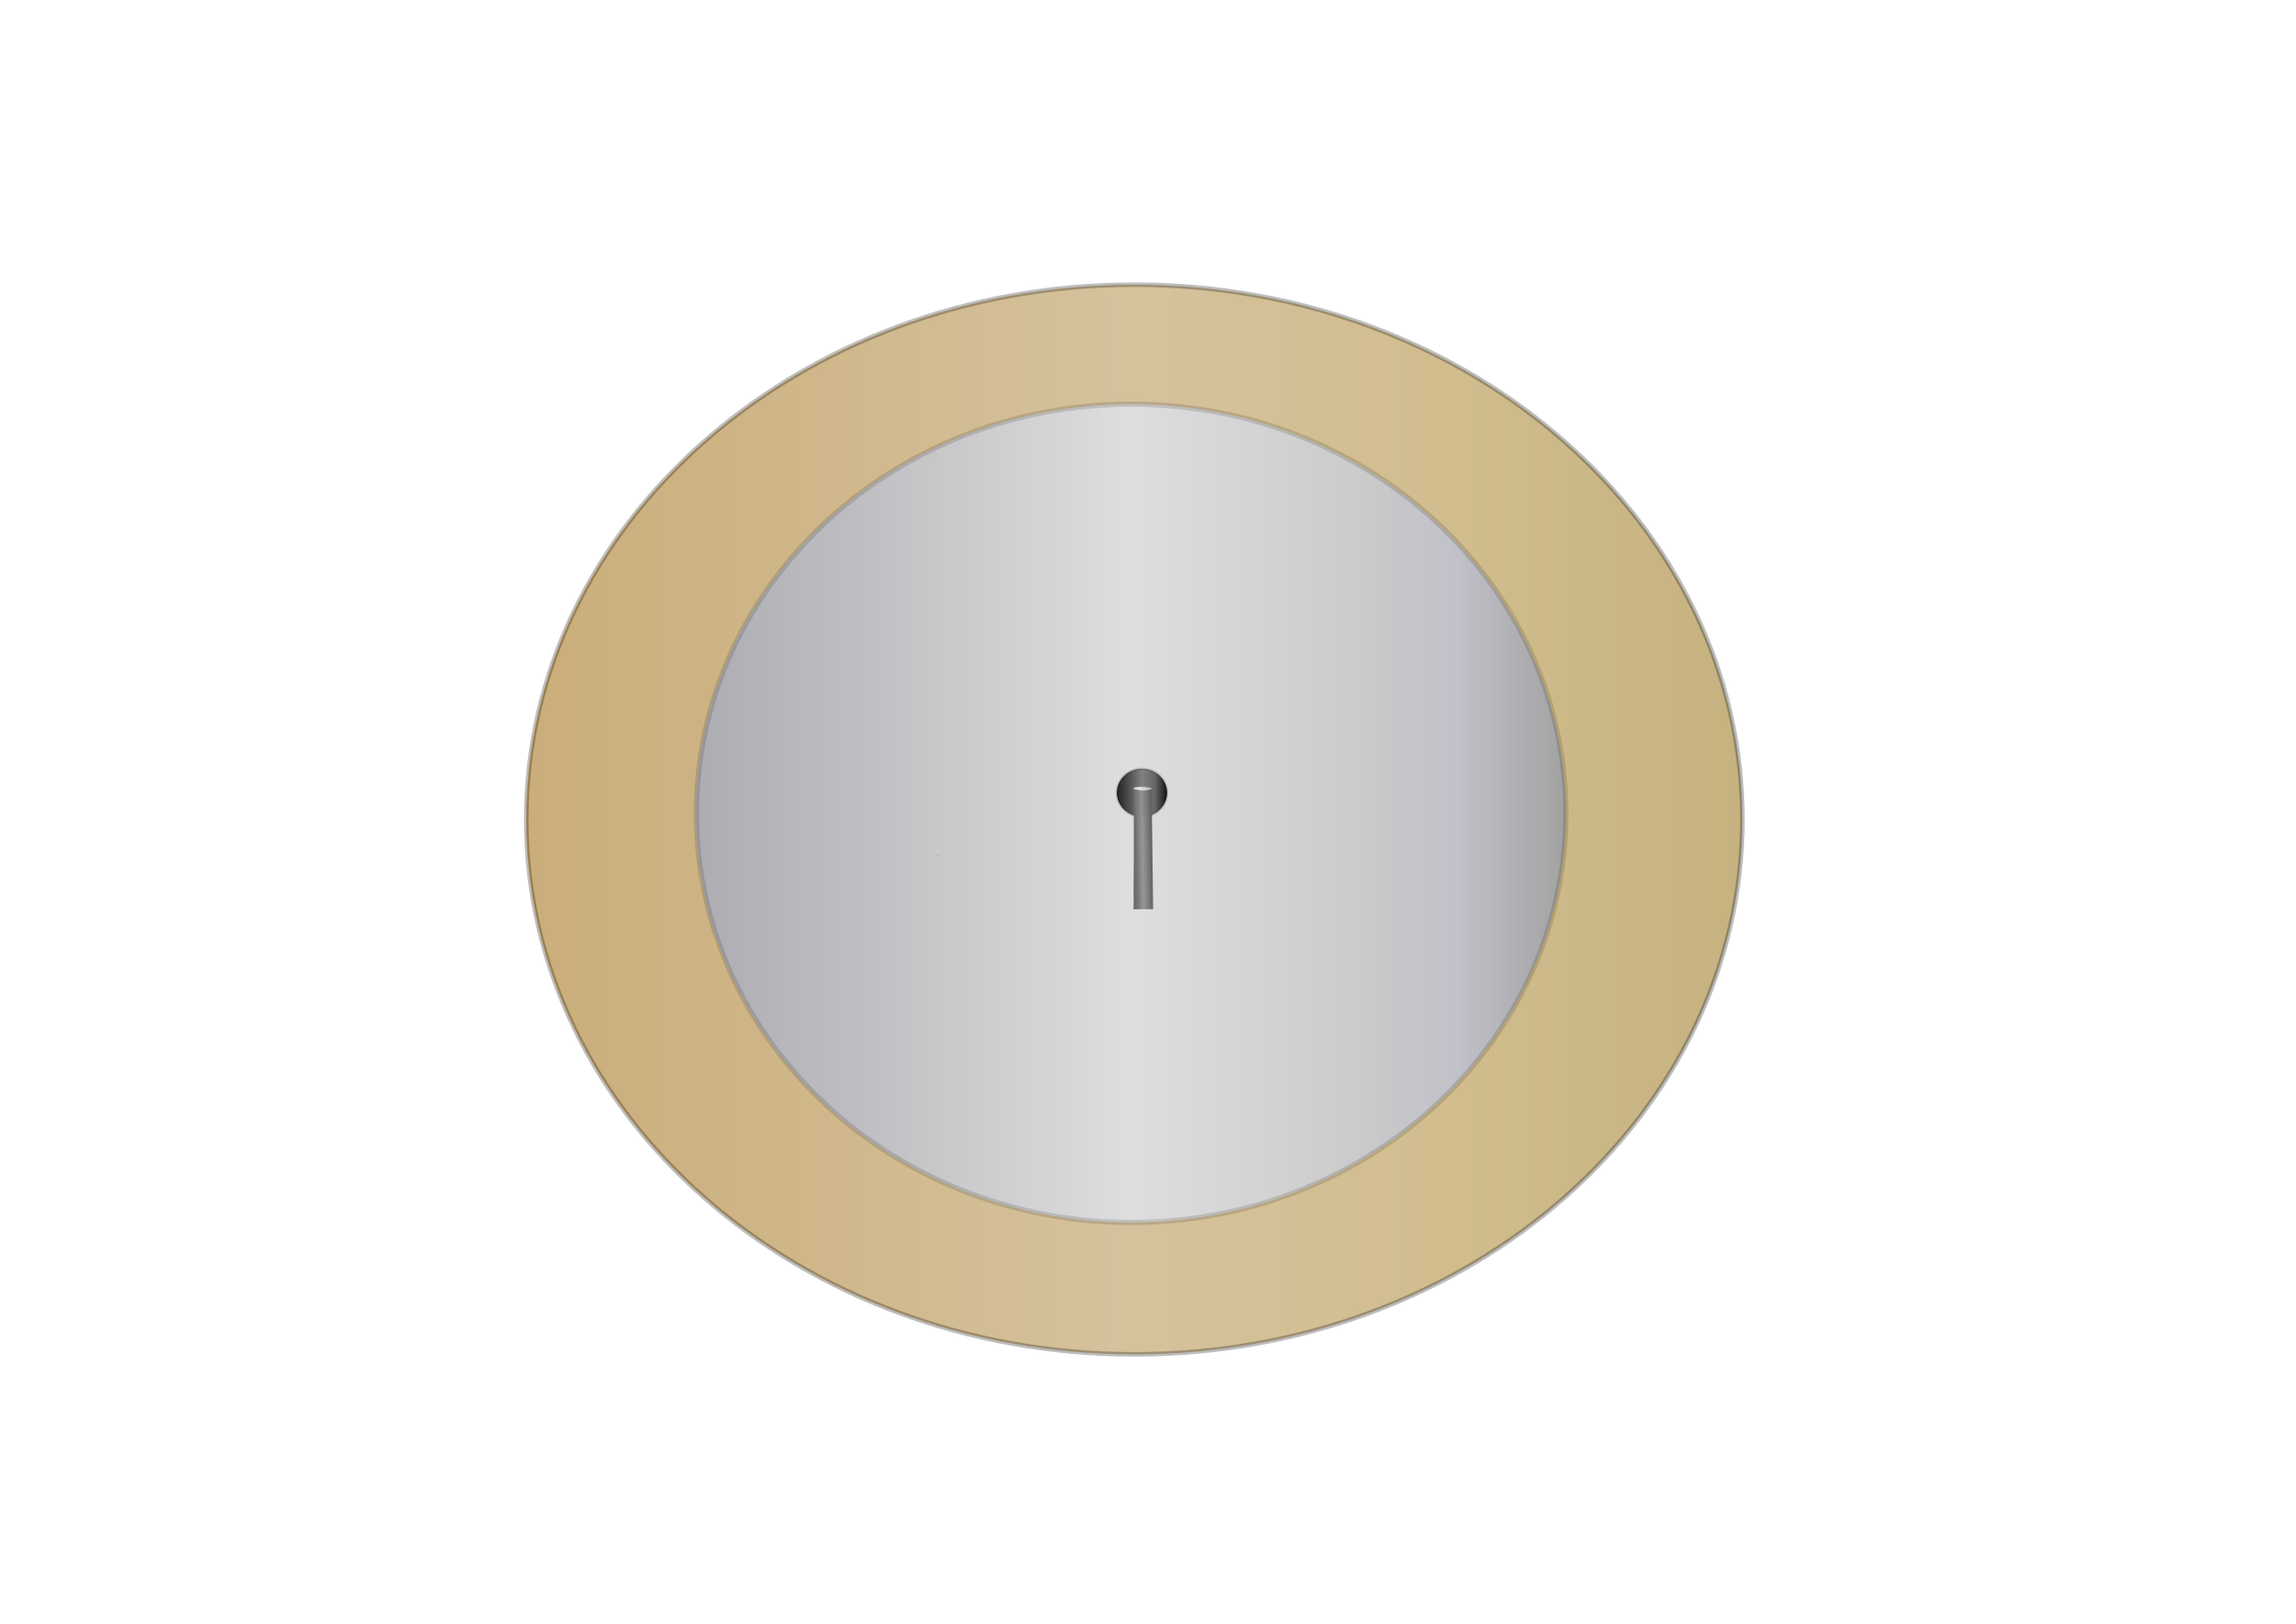
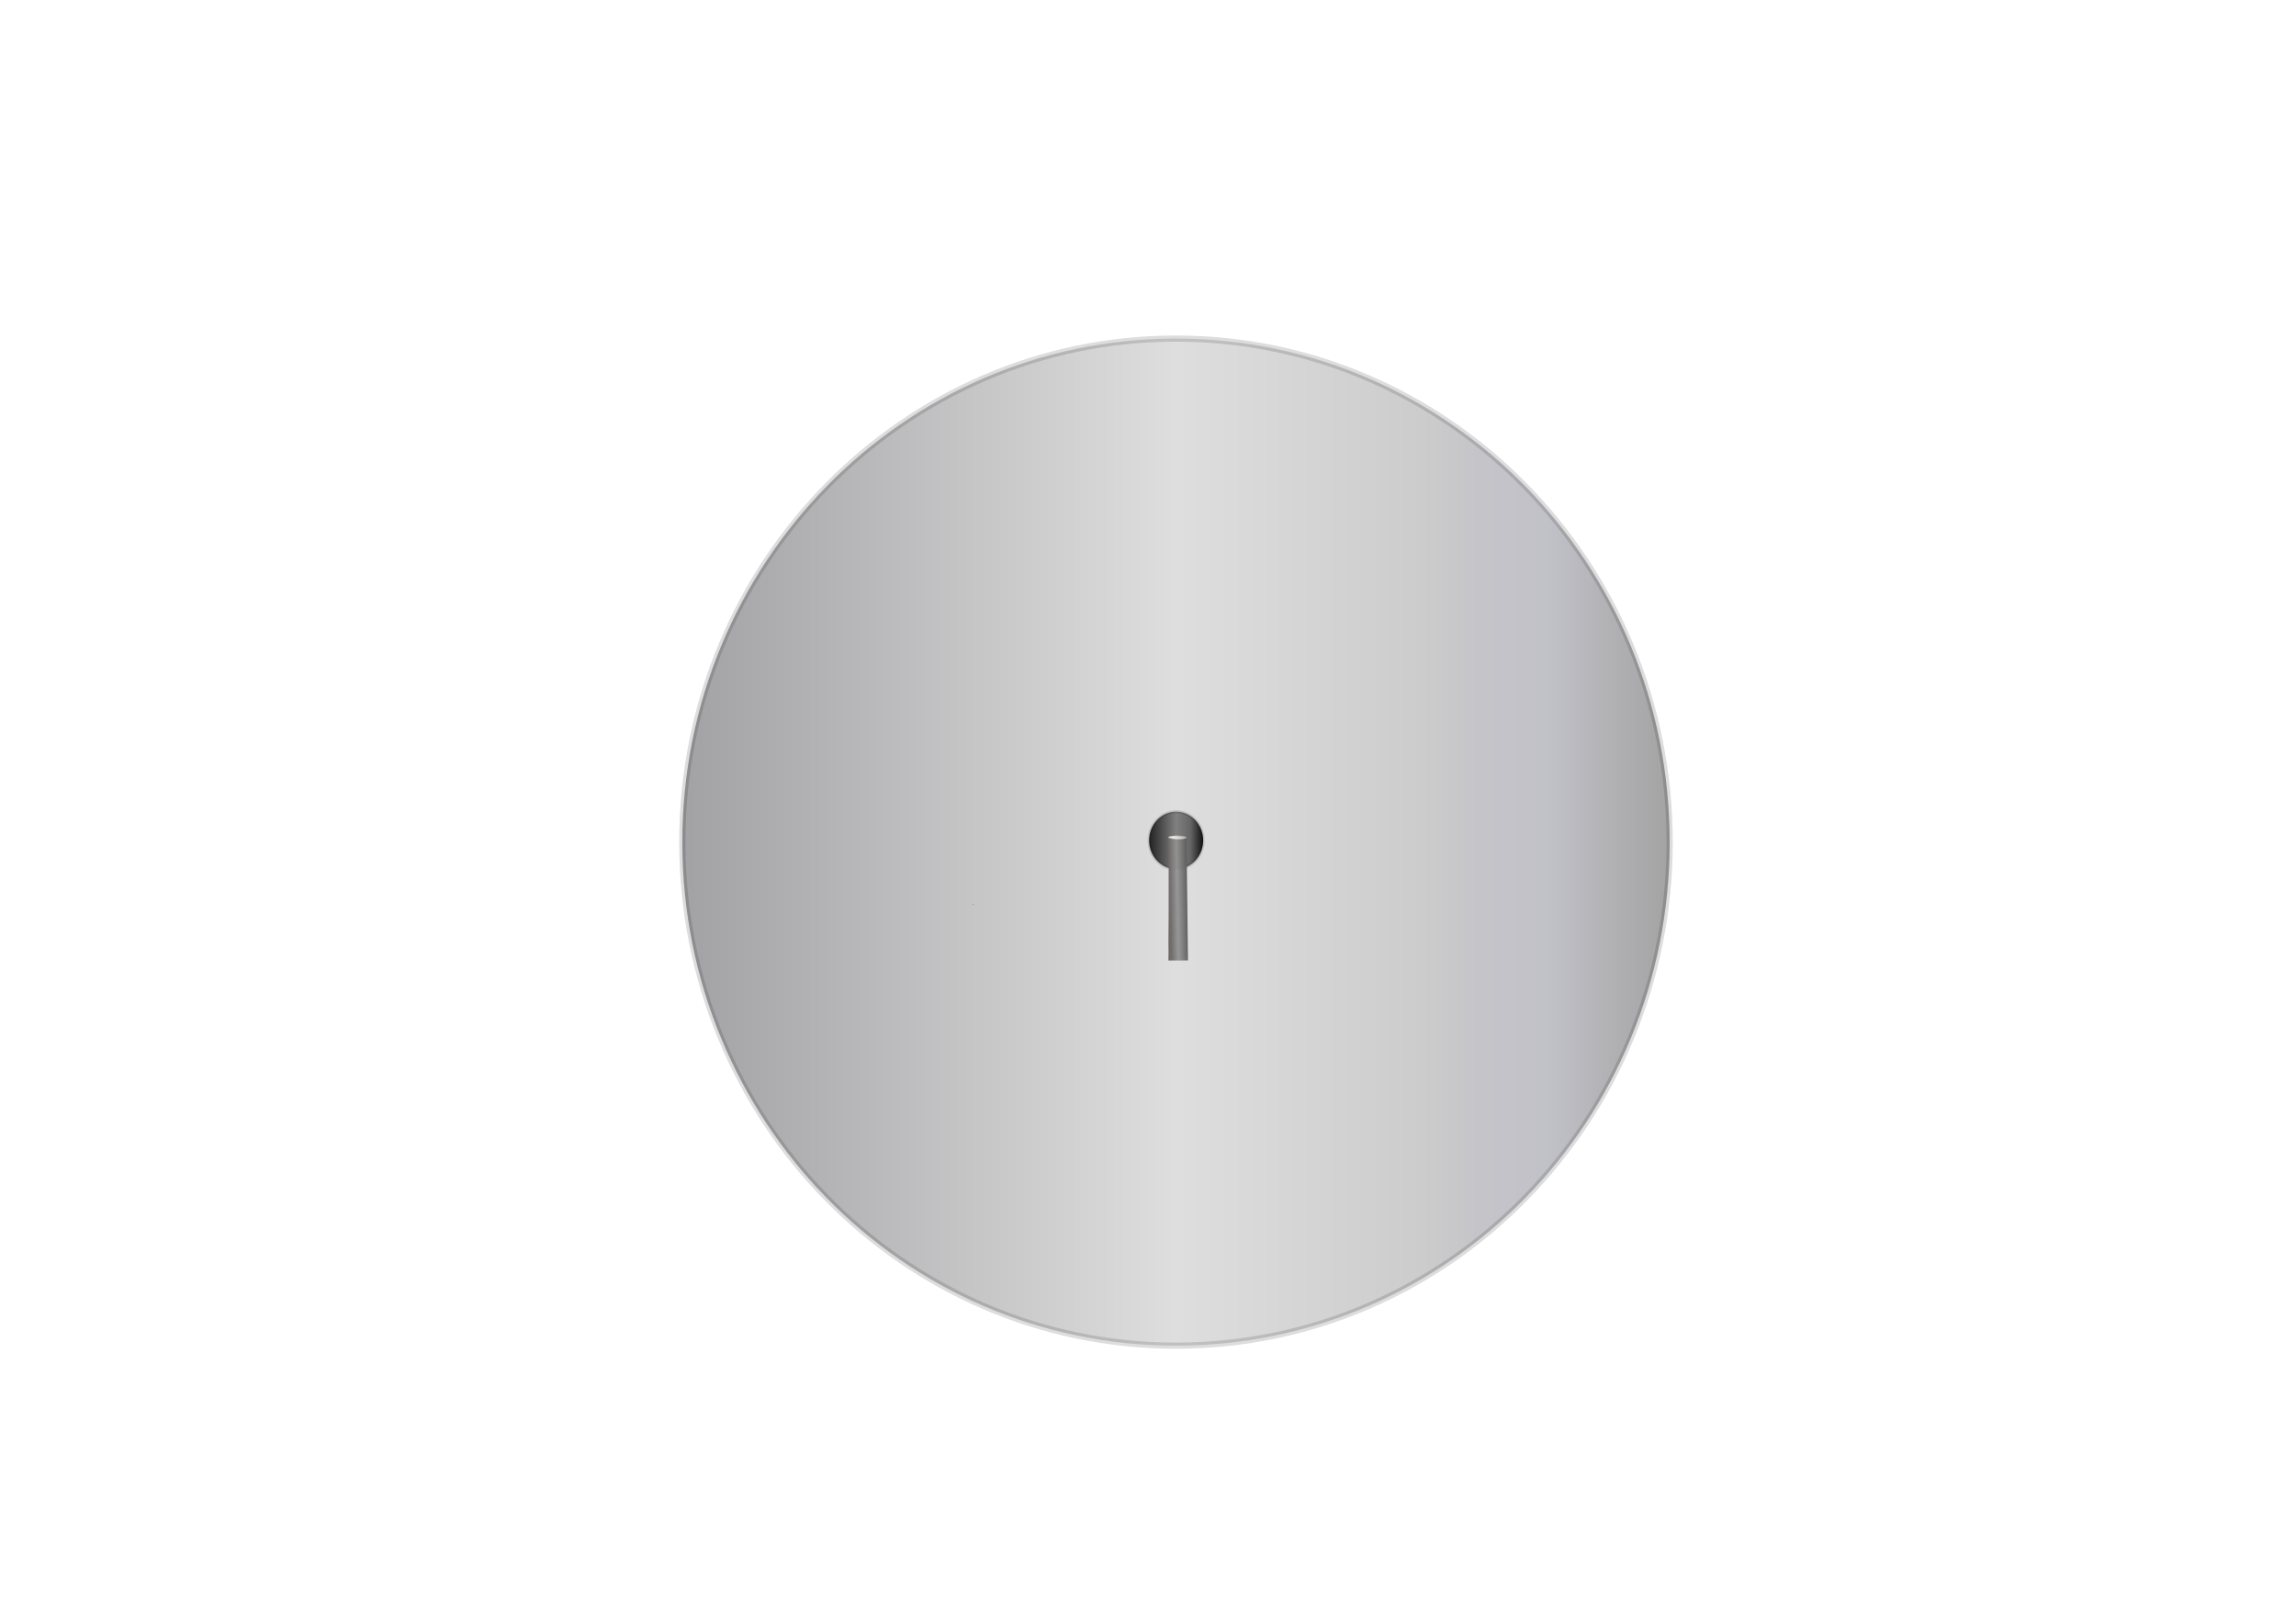
<svg xmlns="http://www.w3.org/2000/svg" xmlns:xlink="http://www.w3.org/1999/xlink" width="297mm" height="210mm" viewBox="0 0 1122.52 793.701" version="1.1" id="schematic-window">
  <defs id="defs1">
-     <linearGradient xlink:href="#linearGradient7" id="linearGradient9" x1="114.444" y1="402.622" x2="720.339" y2="402.622" gradientUnits="userSpaceOnUse" gradientTransform="matrix(0.9850282,0,0,0.9763425,143.2078,7.724474)" />
-     <linearGradient id="linearGradient7">
-       <stop style="stop-color:#caad7a;stop-opacity:1;" offset="0" id="stop8" />
-       <stop style="stop-color:#d5c29c;stop-opacity:1;" offset="0.5" id="stop10" />
-       <stop style="stop-color:#d1bd8e;stop-opacity:1;" offset="0.75" id="stop11" />
-       <stop style="stop-color:#c5b27f;stop-opacity:1;" offset="1" id="stop9" />
-     </linearGradient>
-     <linearGradient xlink:href="#linearGradient2" id="linearGradient3" x1="205.485" y1="401.338" x2="637.004" y2="401.338" gradientUnits="userSpaceOnUse" gradientTransform="matrix(0.9850282,0,0,0.9763425,137.8407,5.951193)" />
-     <linearGradient id="linearGradient2">
-       <stop style="stop-color:#acacb2;stop-opacity:1;" offset="0" id="stop2" />
-       <stop style="stop-color:#dedede;stop-opacity:1;" offset="0.5" id="stop4" />
-       <stop style="stop-color:#cccccc;stop-opacity:1;" offset="0.75" id="stop5" />
-       <stop style="stop-color:#c6c6ca;stop-opacity:1;" offset="0.812" id="stop7" />
-       <stop style="stop-color:#c1c1c9;stop-opacity:1;" offset="0.875" id="stop6" />
-       <stop style="stop-color:#a2a2a2;stop-opacity:1;" offset="1" id="stop3" />
-     </linearGradient>
-     <linearGradient xlink:href="#linearGradient11" id="linearGradient13" x1="404.937" y1="403.264" x2="427.277" y2="403.264" gradientUnits="userSpaceOnUse" gradientTransform="matrix(1.160385,0,0,1.107827,75.23543,-59.00191)" />
-     <linearGradient id="linearGradient11">
-       <stop style="stop-color:#1d1d1d;stop-opacity:1;" offset="0" id="stop12" />
-       <stop style="stop-color:#808080;stop-opacity:1;" offset="0.5" id="stop14" />
-       <stop style="stop-color:#656565;stop-opacity:1;" offset="0.75" id="stop15" />
-       <stop style="stop-color:#080808;stop-opacity:1;" offset="1" id="stop13" />
-     </linearGradient>
    <linearGradient xlink:href="#linearGradient27" id="linearGradient28" x1="516.476" y1="292.144" x2="640.863" y2="331.776" gradientUnits="userSpaceOnUse" />
    <linearGradient id="linearGradient27">
      <stop style="stop-color:#726d6b;stop-opacity:1;" offset="0" id="stop27" />
      <stop style="stop-color:#a9a9a9;stop-opacity:1;" offset="0.5" id="stop29" />
      <stop style="stop-color:#888383;stop-opacity:1;" offset="0.75" id="stop30" />
      <stop style="stop-color:#6a6666;stop-opacity:1;" offset="0.875" id="stop31" />
      <stop style="stop-color:#72706f;stop-opacity:1;" offset="1" id="stop28" />
    </linearGradient>
-     <linearGradient xlink:href="#linearGradient43" id="linearGradient31-9" gradientUnits="userSpaceOnUse" x1="494.885" y1="397.846" x2="541.346" y2="396.161" gradientTransform="matrix(1.001552,0.05584393,0.00522136,1.187912,-237.9315,-260.8088)" />
+     <linearGradient xlink:href="#linearGradient43" id="linearGradient31-9" gradientUnits="userSpaceOnUse" x1="494.885" y1="397.846" x2="541.346" y2="396.161" gradientTransform="matrix(1.001738,0.0625512,0.00584848,1.210482,-238.5302,-282.3534)" />
    <linearGradient id="linearGradient43">
      <stop style="stop-color:#515151;stop-opacity:1;" offset="0" id="stop39" />
      <stop style="stop-color:#939393;stop-opacity:0.946;" offset="0.5" id="stop40" />
      <stop style="stop-color:#757171;stop-opacity:1;" offset="0.75" id="stop41" />
      <stop style="stop-color:#6a6363;stop-opacity:0.975;" offset="0.875" id="stop42" />
      <stop style="stop-color:#6f6c6c;stop-opacity:0.961;" offset="0.906" id="stop44" />
    </linearGradient>
    <linearGradient xlink:href="#linearGradient14" id="linearGradient3-3" gradientUnits="userSpaceOnUse" gradientTransform="matrix(0.993865,1.139816e-8,0,0.8698145,-2476.088,1398.255)" x1="498.589" y1="621.249" x2="534.595" y2="620.925" />
    <linearGradient id="linearGradient14">
      <stop style="stop-color:#aaaaaa;stop-opacity:1;" offset="0" id="stop9-2" />
      <stop style="stop-color:#e2e2e2;stop-opacity:1;" offset="0.5" id="stop10-2" />
      <stop style="stop-color:#e9e9e9;stop-opacity:1;" offset="0.625" id="stop11-1" />
      <stop style="stop-color:#dadada;stop-opacity:1;" offset="0.75" id="stop12-6" />
      <stop style="stop-color:#a7a7a7;stop-opacity:1;" offset="0.875" id="stop13-8" />
      <stop style="stop-color:#949494;stop-opacity:1;" offset="1" id="stop14-5" />
    </linearGradient>
+     <linearGradient xlink:href="#linearGradient2" id="linearGradient3" x1="205.485" y1="401.338" x2="637.004" y2="401.338" gradientUnits="userSpaceOnUse" gradientTransform="matrix(1.118637,0,0,1.201618,107.3585,-56.07777)" />
+     <linearGradient id="linearGradient2">
+       <stop style="stop-color:#a2a2a5;stop-opacity:1;" offset="0" id="stop2" />
+       <stop style="stop-color:#dedede;stop-opacity:1;" offset="0.5" id="stop4" />
+       <stop style="stop-color:#cccccc;stop-opacity:1;" offset="0.75" id="stop5" />
+       <stop style="stop-color:#c4c4c9;stop-opacity:1;" offset="0.812" id="stop7" />
+       <stop style="stop-color:#c1c1c8;stop-opacity:1;" offset="0.875" id="stop6" />
+       <stop style="stop-color:#a3a3a3;stop-opacity:1;" offset="1" id="stop3" />
+     </linearGradient>
+     <linearGradient xlink:href="#linearGradient11" id="linearGradient13" x1="404.937" y1="403.264" x2="427.277" y2="403.264" gradientUnits="userSpaceOnUse" gradientTransform="matrix(1.247297,0,0,1.324642,59.64178,-108.8498)" />
+     <linearGradient id="linearGradient11">
+       <stop style="stop-color:#1d1d1d;stop-opacity:1;" offset="0" id="stop12" />
+       <stop style="stop-color:#808080;stop-opacity:1;" offset="0.5" id="stop14" />
+       <stop style="stop-color:#656565;stop-opacity:1;" offset="0.75" id="stop15" />
+       <stop style="stop-color:#080808;stop-opacity:1;" offset="1" id="stop13" />
+     </linearGradient>
  </defs>
  <g id="layer1">
-     <g id="g1" transform="translate(0.2270311,-0.2270311)">
-       <ellipse style="fill:url(#linearGradient9);fill-rule:evenodd;stroke:#000000;stroke-width:2.238;stroke-linejoin:bevel;stroke-opacity:0.259" id="path1" cx="554.35" cy="400.822" rx="297.288" ry="261.438" />
-       <ellipse style="fill:url(#linearGradient3);fill-opacity:1;fill-rule:evenodd;stroke:#000000;stroke-width:2.554;stroke-linejoin:bevel;stroke-opacity:0.135" id="path2" cx="552.778" cy="397.795" rx="212.529" ry="199.997" />
-       <ellipse style="fill:url(#linearGradient13);fill-rule:evenodd;stroke:#000000;stroke-width:1.314;stroke-linejoin:bevel;stroke-opacity:0.135" id="path11" cx="558.08" cy="387.745" rx="12.289" ry="11.732" />
+     <g id="g1" transform="translate(-3.632498,-14.52999)">
+       <ellipse style="fill:url(#linearGradient3);fill-opacity:1;fill-rule:evenodd;stroke:#000000;stroke-width:3.019;stroke-linejoin:bevel;stroke-opacity:0.135" id="path2" cx="578.578" cy="426.178" rx="241.356" ry="246.143" />
+       <ellipse style="fill:url(#linearGradient13);fill-rule:evenodd;stroke:#000000;stroke-width:1.49;stroke-linejoin:bevel;stroke-opacity:0.135" id="path11" cx="578.651" cy="425.331" rx="13.21" ry="14.029" />
    </g>
-     <g id="g313" transform="matrix(-0.1497528,-0.207428,0.214685,-0.1165093,535.3378,621.8775)">
+     <g id="g313" transform="matrix(-0.1497528,-0.207428,0.214685,-0.1165093,552.3894,645.8008)">
      <g id="rect585" transform="matrix(0.6233864,-0.7774474,0.4720908,0.3549025,252.8772,609.7855)">
        <g id="g29" transform="matrix(1.019954,-0.08271486,-0.01403244,0.679934,-9.786017,268.1375)" style="fill:url(#linearGradient28);fill-opacity:1">
-           <path style="fill:url(#linearGradient31-9);fill-opacity:1;fill-rule:evenodd;stroke-width:1.116;stroke-linejoin:bevel" d="m 297.562,131.054 1.513,48.044 3.376,134.652 2.165,78.322 8.803,318.496 -32.522,9.877 -19.833,-616.445 c 0.177,-1.893 -1.209,-1.089 35.686,-12.124 z" id="path28-1" />
+           <path style="fill:url(#linearGradient31-9);fill-opacity:1;fill-rule:evenodd;stroke-width:1.126;stroke-linejoin:bevel" d="m 297.254,119.964 1.538,48.964 3.447,137.226 2.207,79.82 8.973,324.589 -32.521,9.881 -20.161,-628.253 c 0.177,-1.928 -1.21,-1.117 35.686,-12.152 z" id="path28-1" />
          <rect style="fill:#6e6c6c;fill-opacity:1;fill-rule:evenodd;stroke-width:1.866;stroke-linejoin:bevel" id="rect47" width="2.512" height="2.003" x="654.677" y="-361.174" transform="matrix(0.6172204,0.7867903,-0.7102558,0.7039436,0,0)" />
        </g>
      </g>
      <ellipse style="fill:url(#linearGradient3-3);fill-opacity:1;fill-rule:evenodd;stroke:#b9b5ac;stroke-width:1.22;stroke-linejoin:bevel;stroke-dasharray:none;stroke-opacity:1" id="path299-2" ry="7.904" rx="14.686" cy="1938.626" cx="-1965.22" transform="matrix(0.3982209,-0.9172896,0.8036278,-0.5951322,0,0)" />
      <g id="g3" transform="matrix(1.571072,0,0,1.520139,633.106,122.5055)" />
    </g>
  </g>
</svg>
